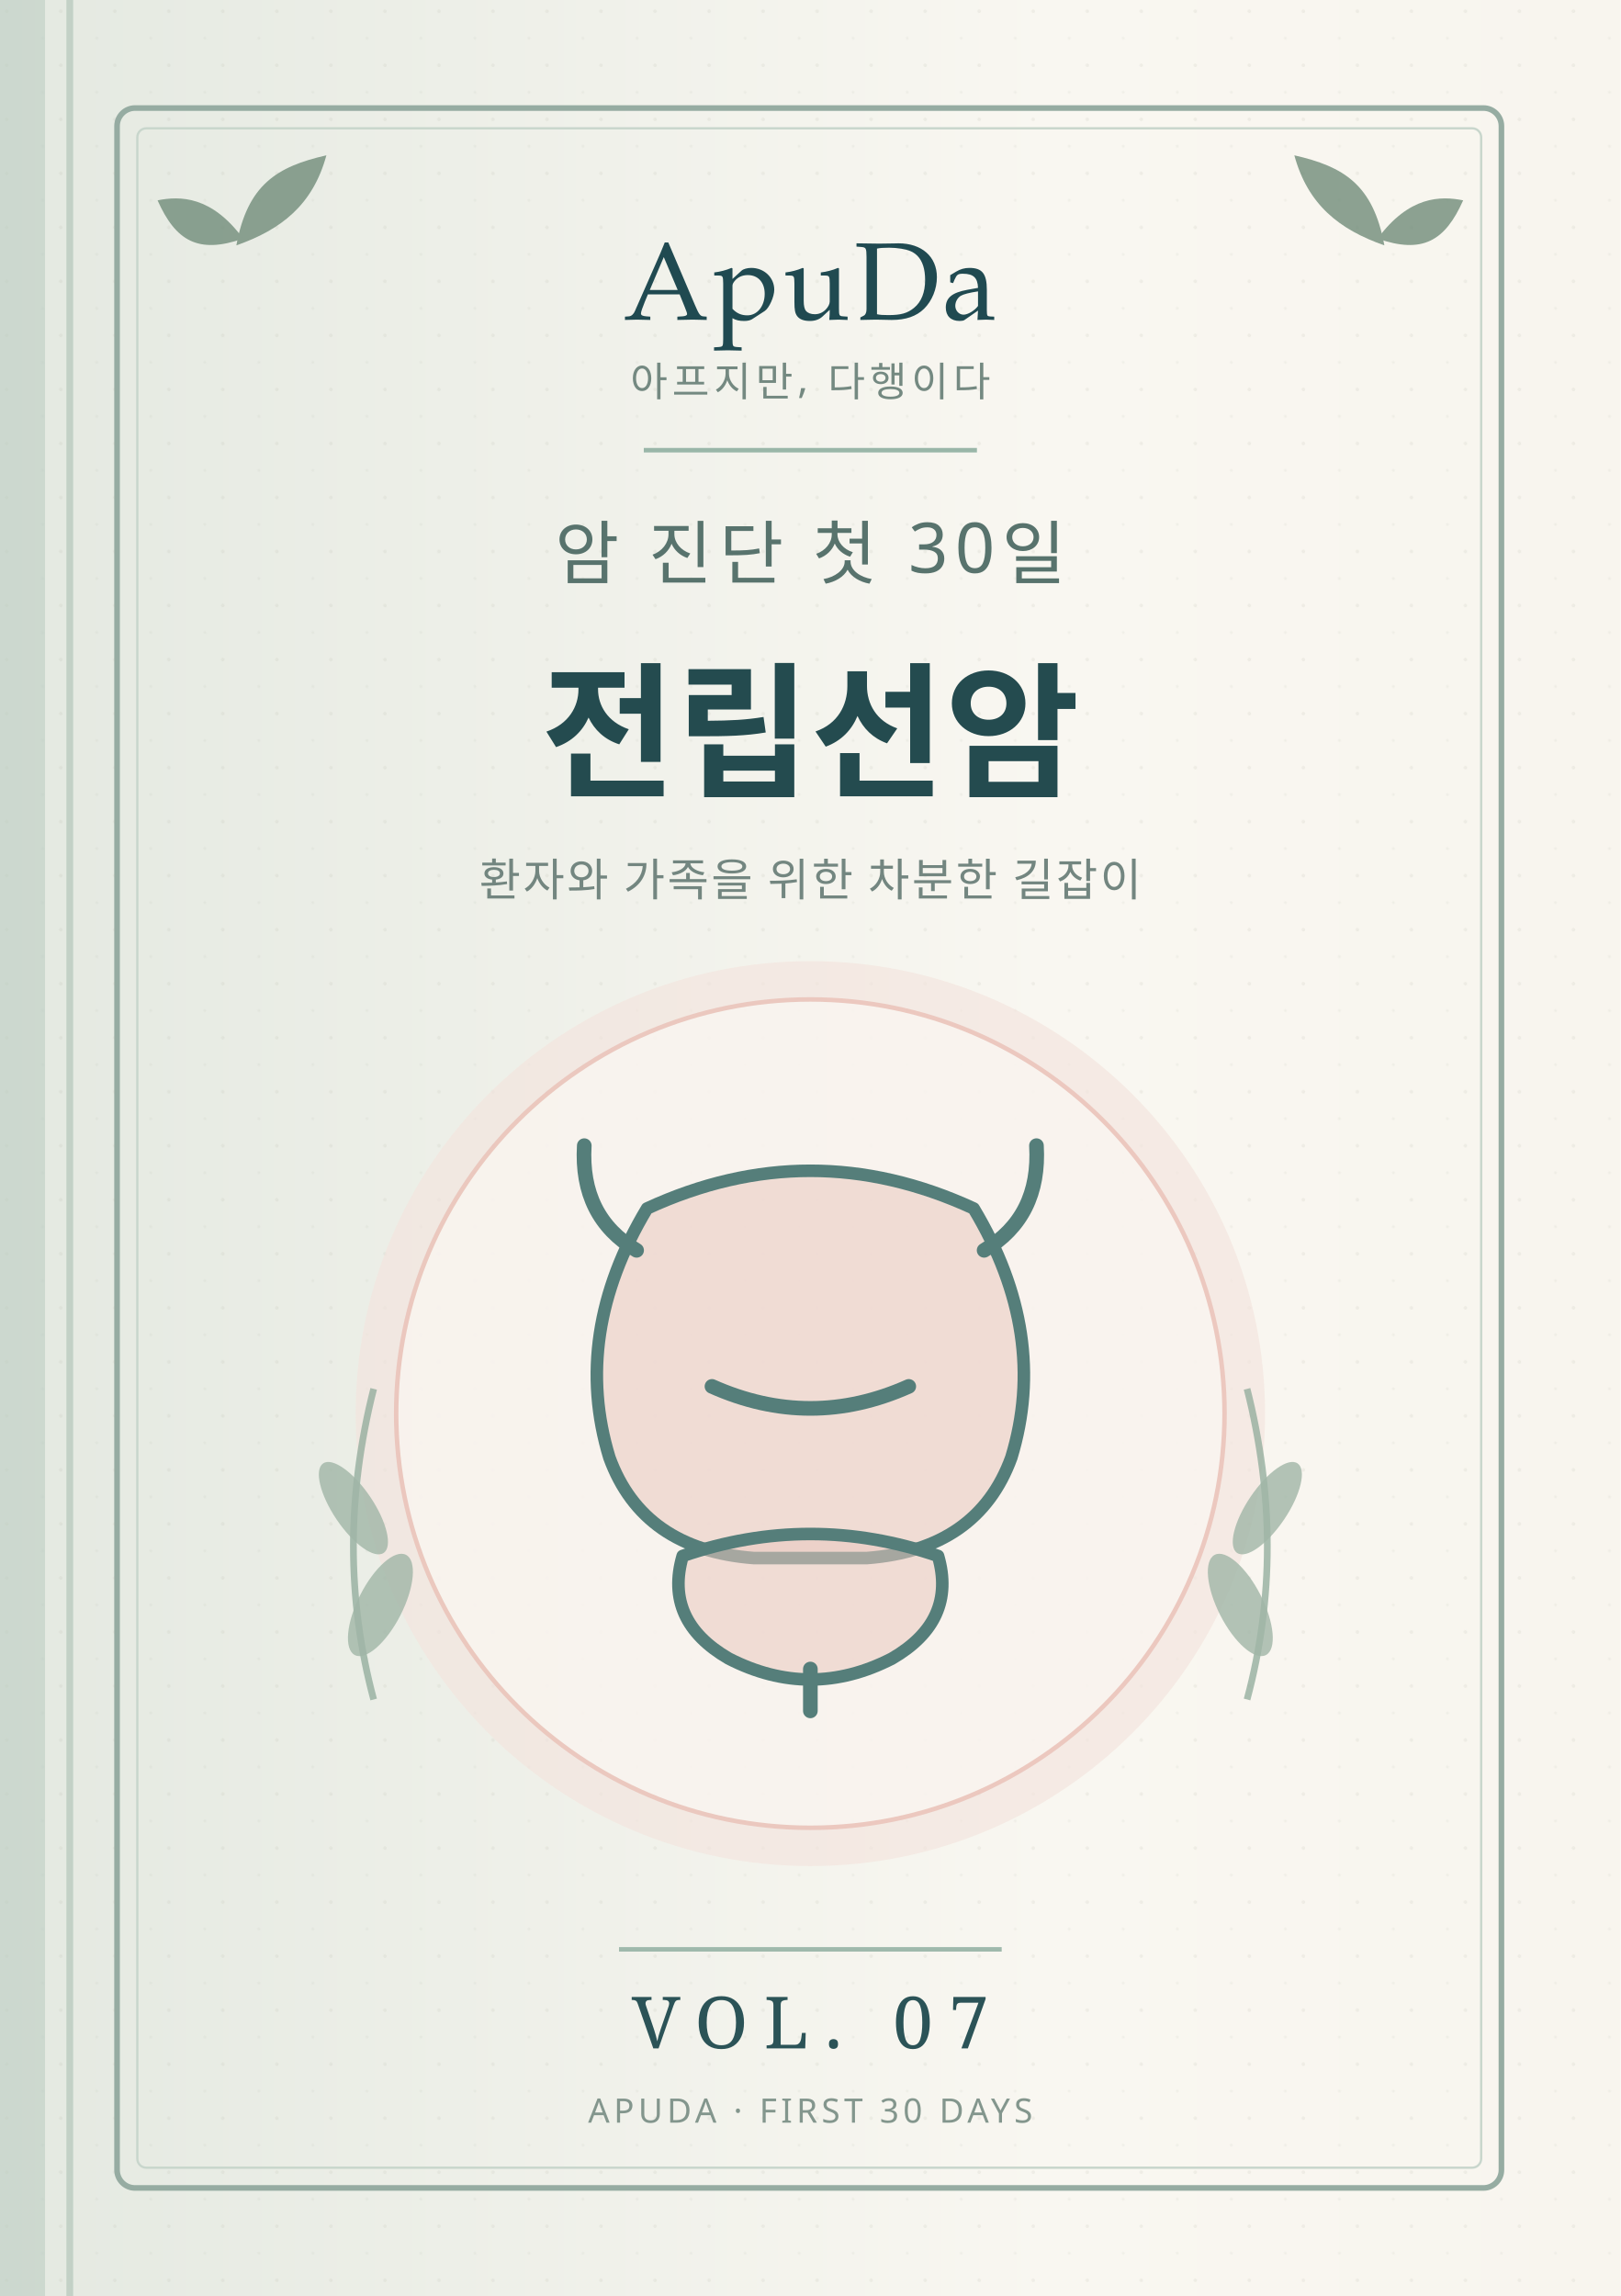
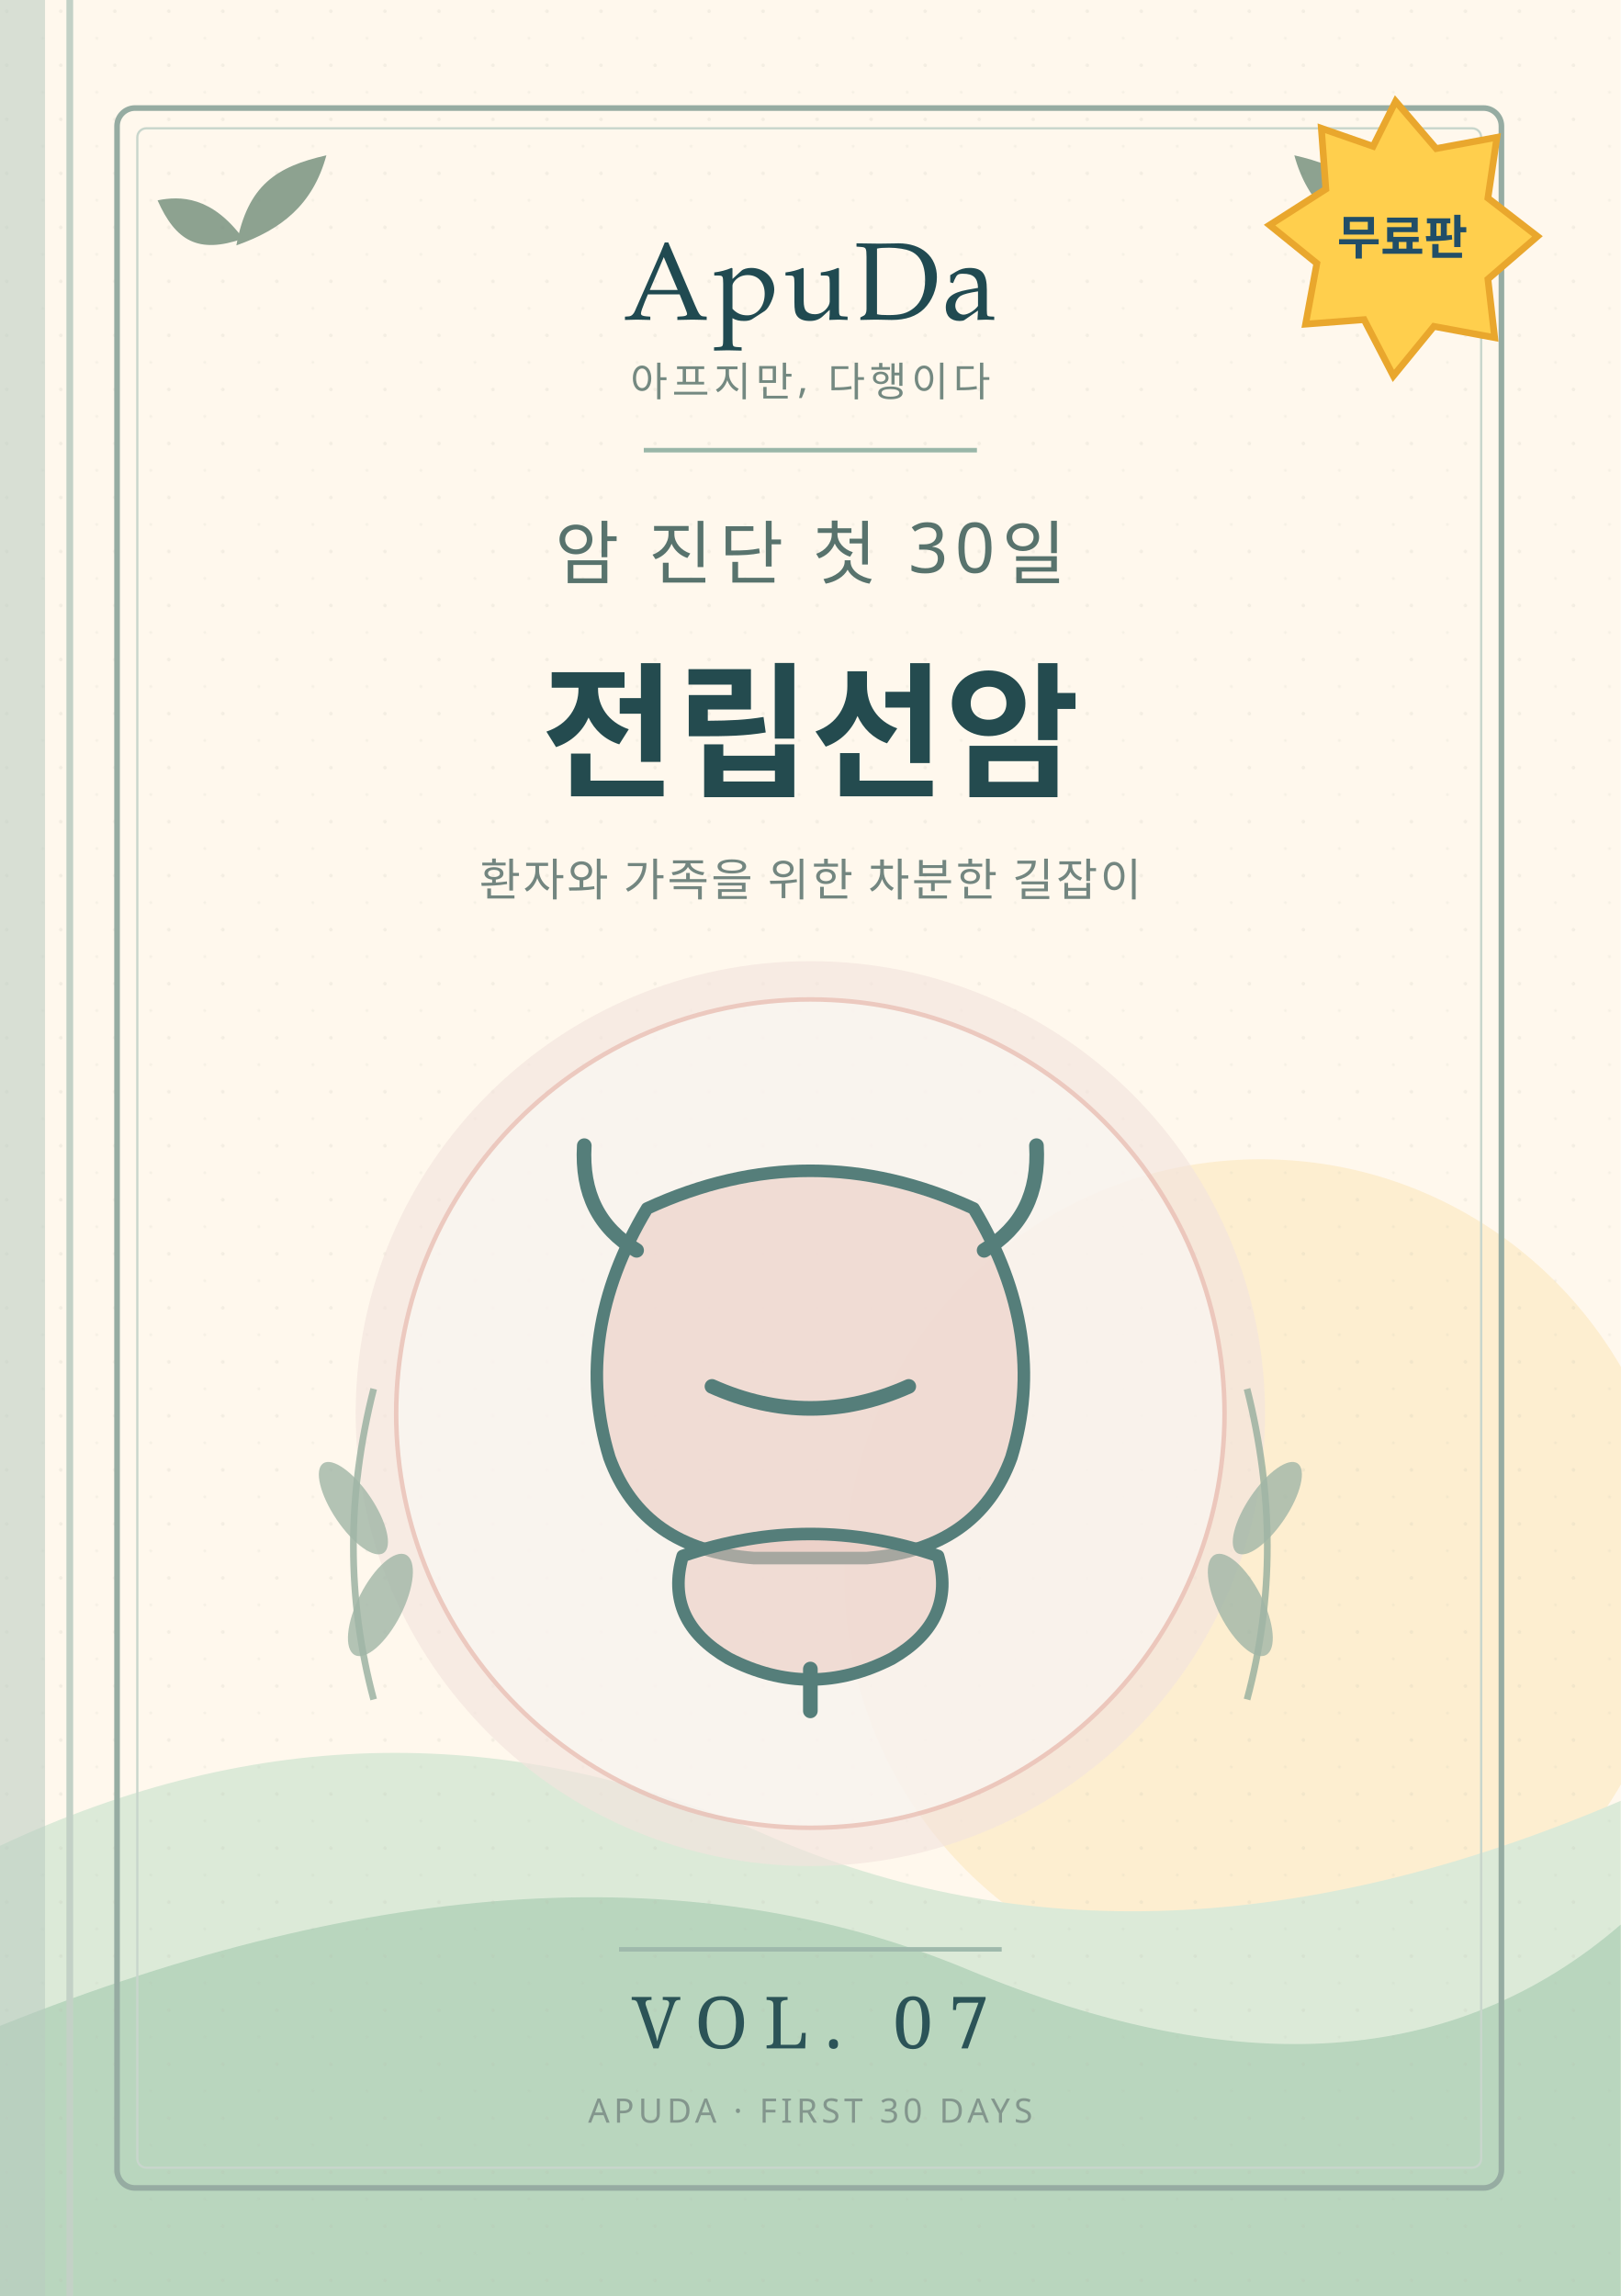
<svg xmlns="http://www.w3.org/2000/svg" width="720" height="1020" viewBox="0 0 720 1020" role="img" aria-labelledby="title description">
  <defs>
    <pattern id="paper" width="24" height="24" patternUnits="userSpaceOnUse">
      <circle cx="3" cy="5" r=".8" fill="#B6B8A9" opacity=".16" />
      <circle cx="19" cy="17" r=".65" fill="#B6B8A9" opacity=".12" />
    </pattern>
    <linearGradient id="book" x1="0" y1="0" x2="1" y2="0">
      <stop stop-color="#E4E9E1" />
      <stop offset=".65" stop-color="#F9F7F1" />
      <stop offset="1" stop-color="#F8F5EE" />
    </linearGradient>
  </defs>
-   <rect width="720" height="1020" fill="url(#book)" />
+   <rect width="720" height="1020" fill="#fff8ed" />
+   <circle cx="560" cy="700" r="185" fill="#fbe4b4" opacity=".5" />
+   <path d="M0 820 Q170 740 340 815 T720 800 V1020 H0Z" fill="#dcead8" />
+   <path d="M0 900 Q250 800 430 875 T720 855 V1020 H0Z" fill="#a9cdb3" opacity=".7" />
  <rect width="720" height="1020" fill="url(#paper)" />
  <rect width="20" height="1020" fill="#B9CCC0" opacity=".56" />
  <path d="M31 0 V1020" stroke="#C3D1C6" stroke-width="3" />
  <rect x="52" y="48" width="615" height="924" rx="8" fill="none" stroke="#96ACA2" stroke-width="2.5" />
  <rect x="61" y="57" width="597" height="906" rx="4" fill="none" stroke="#C8D6CC" stroke-width="1" />
  <g fill="#708C79" opacity=".8">
    <path d="M105 109 C110 82 123 74 145 69 C139 91 125 102 105 109Z" />
    <path d="M108 106 C94 87 80 87 70 89 C78 107 88 113 108 106Z" />
    <path d="M615 109 C610 82 597 74 575 69 C581 91 595 102 615 109Z" />
    <path d="M612 106 C626 87 640 87 650 89 C642 107 632 113 612 106Z" />
  </g>
  <text x="360" y="142" font-family="Georgia,Palatino,serif" font-size="49" letter-spacing="1.8" text-anchor="middle" fill="#204A51">ApuDa</text>
  <text x="360" y="176" font-family="'Noto Sans KR','Malgun Gothic',sans-serif" font-size="18" text-anchor="middle" letter-spacing="2" fill="#748981">아프지만, 다행이다</text>
  <path d="M286 200 H434" stroke="#99B6A8" stroke-width="2" />
  <text x="360" y="257" font-family="'Noto Sans KR','Malgun Gothic',sans-serif" font-weight="500" font-size="31" text-anchor="middle" letter-spacing="3" fill="#58736D">암 진단 첫 30일</text>
  <g text-anchor="middle" font-family="'Noto Serif KR','Nanum Myeongjo','Malgun Gothic',serif" font-weight="700" fill="#244B4F">
    <text x="360" y="349" font-size="65">전립선암</text>
  </g>
  <text x="360" y="398" font-family="'Noto Sans KR','Malgun Gothic',sans-serif" font-size="20" text-anchor="middle" letter-spacing="1.1" fill="#738680">환자와 가족을 위한 차분한 길잡이</text>
  <ellipse cx="360" cy="628" rx="202" ry="201" fill="#F3E4DD" opacity=".66" />
  <circle cx="360" cy="628" r="184" fill="#FAF8F3" opacity=".68" stroke="#E7B9AF" stroke-width="2" />
  <g transform="translate(360 628) scale(.93)">
    <g fill="#E8C9BF" fill-opacity=".55" stroke="#557E7A" stroke-width="6" stroke-linecap="round" stroke-linejoin="round">
      <path d="M-78-98 Q-114-38-96 21 Q-80 65-27 69 L27 69 Q80 65 96 21 Q114-38 78-98 Q0-134-78-98Z" />
      <path d="M-61 68 Q0 47 61 68 Q70 99 39 117 Q0 137-39 117 Q-70 99-61 68Z" />
    </g>
    <g fill="none" stroke="#557E7A" stroke-width="7" stroke-linecap="round" stroke-linejoin="round">
      <path d="M-108-128 Q-110-94-83-78 M108-128 Q110-94 83-78 M0 122 V142 M-47-13 Q0 8 47-13" />
    </g>
  </g>
  <path d="M166 755 Q148 688 166 617 M554 755 Q572 688 554 617" stroke="#8FAA9A" stroke-width="3" fill="none" opacity=".75" />
  <g fill="#A0B5A6" opacity=".8">
    <ellipse cx="157" cy="670" rx="9" ry="24" transform="rotate(-34 157 670)" />
    <ellipse cx="169" cy="713" rx="10" ry="25" transform="rotate(27 169 713)" />
    <ellipse cx="563" cy="670" rx="9" ry="24" transform="rotate(34 563 670)" />
    <ellipse cx="551" cy="713" rx="10" ry="25" transform="rotate(-27 551 713)" />
  </g>
  <path d="M275 866 H445" stroke="#9FB9AC" stroke-width="2" />
  <text x="360" y="910" font-family="Georgia,serif" font-size="32" letter-spacing="7" text-anchor="middle" fill="#2B5357">VOL. 07</text>
  <text x="360" y="943" font-family="'Noto Sans KR','Malgun Gothic',sans-serif" font-size="15" letter-spacing="1.8" text-anchor="middle" fill="#83968D">APUDA · FIRST 30 DAYS</text>
+   <path d="M620 45 L638 66 665 61 661 88 683 105 661 124 664 150 637 145 619 167 606 142 580 144 585 117 564 100 589 84 587 57 610 65Z" fill="#ffcf4d" stroke="#e9a72d" stroke-width="3" />
+   <text x="623" y="113" text-anchor="middle" font-size="21" font-weight="900" font-family="sans-serif" fill="#214e68">무료판</text>
</svg>
